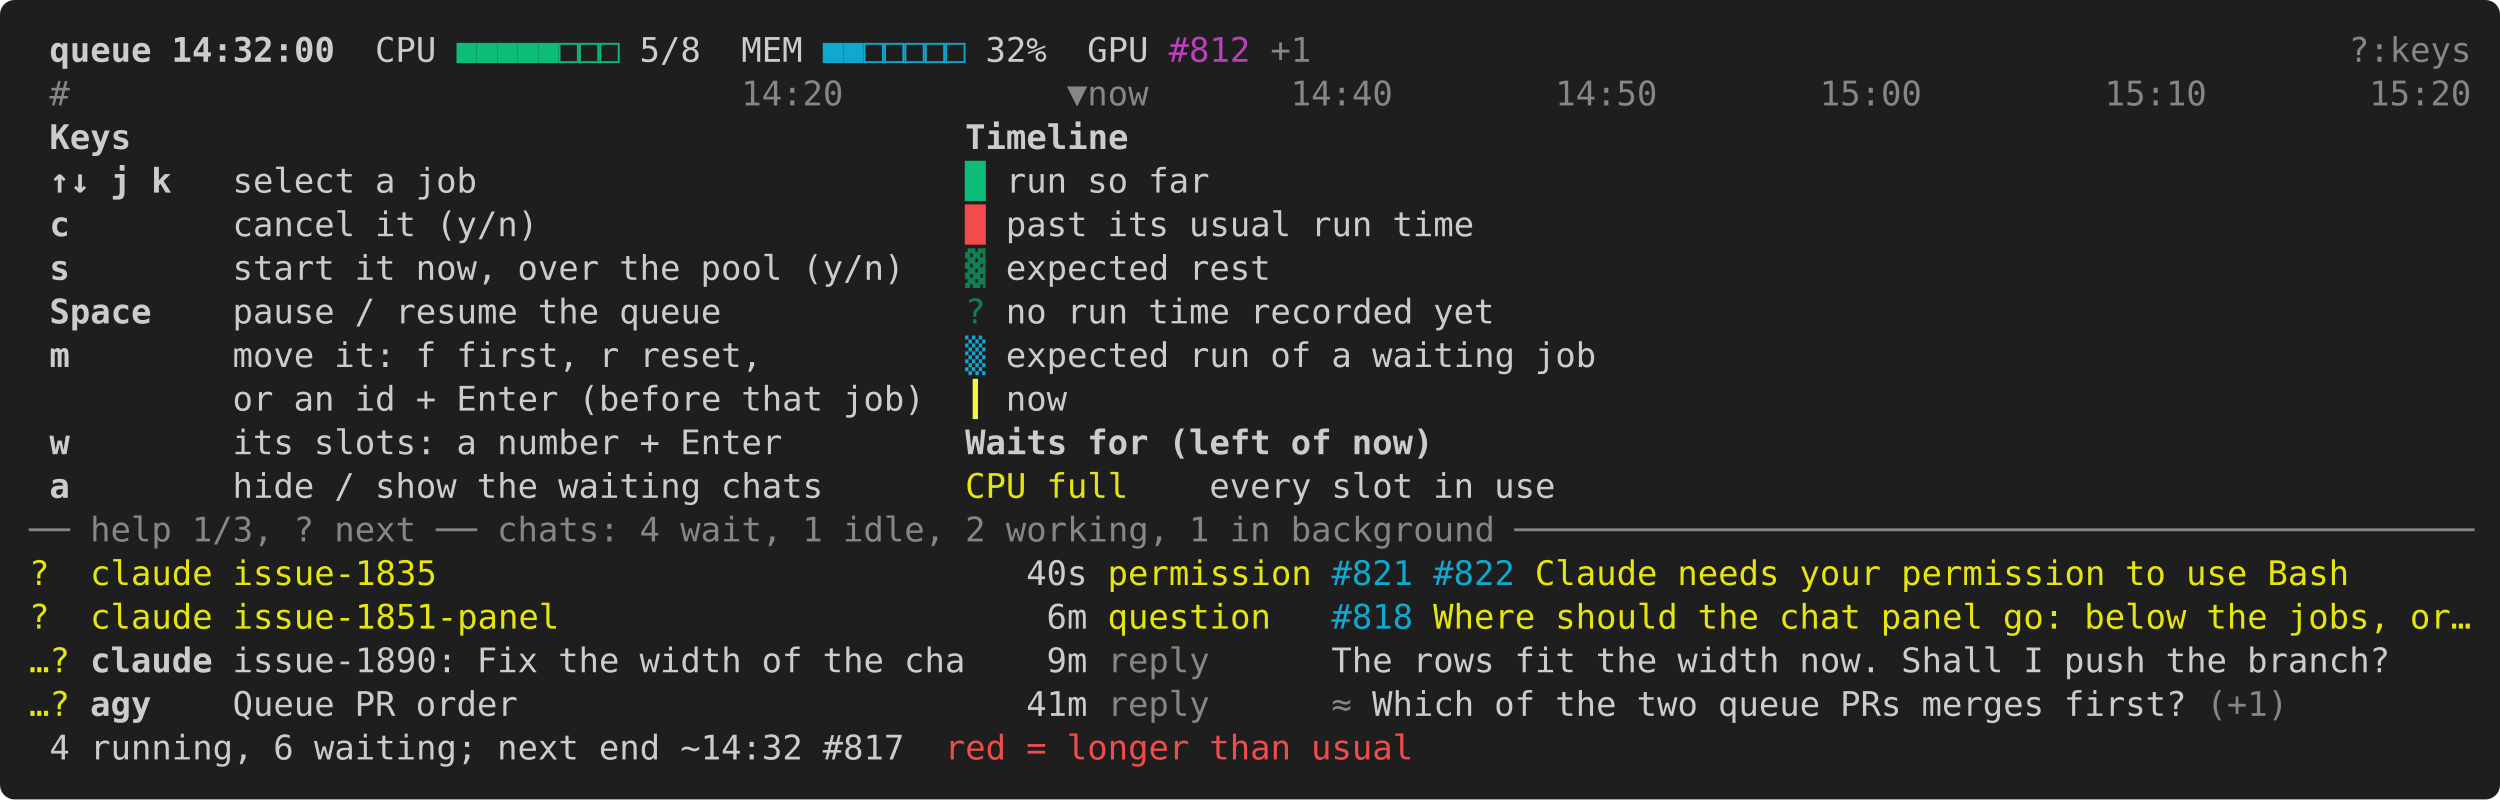
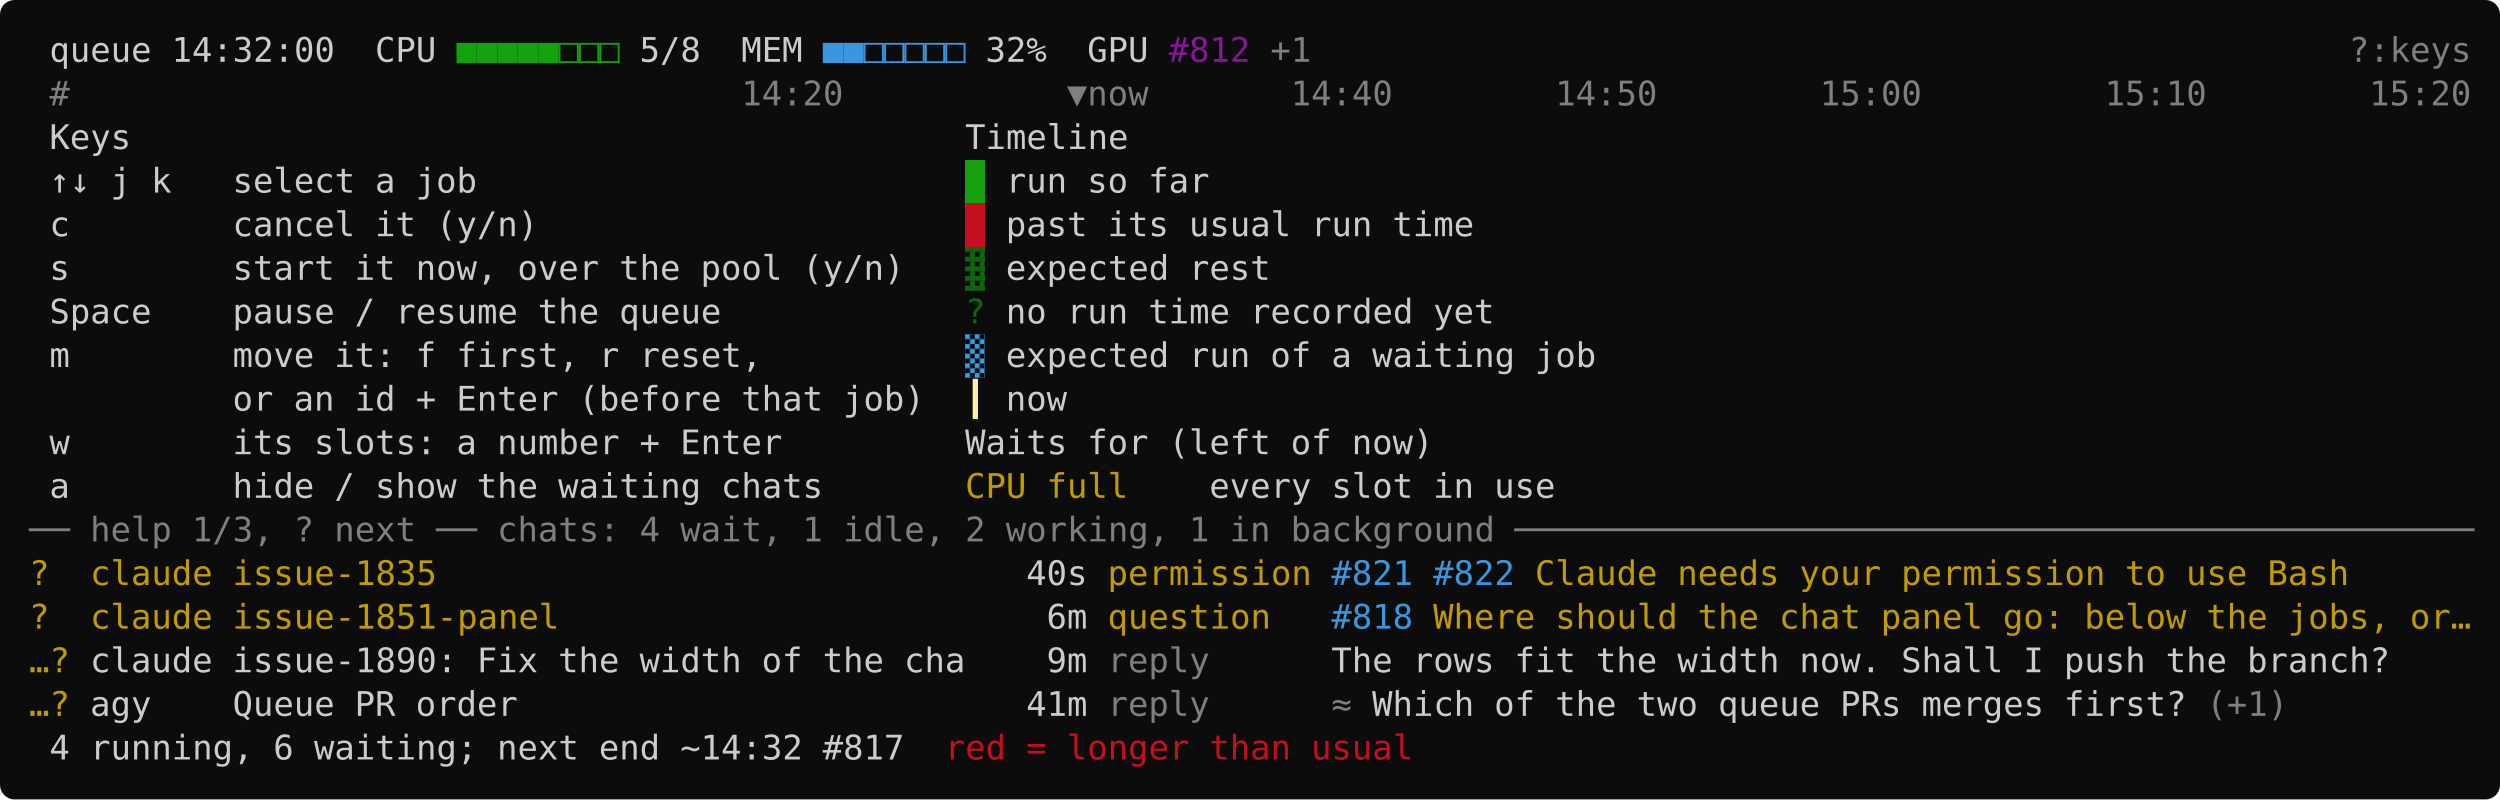
<svg xmlns="http://www.w3.org/2000/svg" width="1032" height="330" viewBox="0 0 1032 330">
-   <rect width="100%" height="100%" rx="6" fill="#1e1e1e" />
-   <g font-family="ui-monospace, SFMono-Regular, Menlo, Consolas, 'DejaVu Sans Mono', monospace" font-size="14">
+   <defs>
+     <pattern id="shade0" x="398.4" y="102" width="4" height="4" patternUnits="userSpaceOnUse" fill="#13a10e" fill-opacity="0.6">
+       <rect x="0" y="0" width="2" height="2" />
+       <rect x="2" y="2" width="2" height="2" />
+       <rect x="2" y="0" width="2" height="2" />
+     </pattern>
+     <pattern id="shade1" x="398.4" y="138" width="4" height="4" patternUnits="userSpaceOnUse" fill="#3a96dd">
+       <rect x="0" y="0" width="2" height="2" />
+       <rect x="2" y="2" width="2" height="2" />
+     </pattern>
+   </defs>
+   <rect width="100%" height="100%" rx="6" fill="#0c0c0c" />
+   <g shape-rendering="crispEdges">
+     <rect x="398.4" y="66" width="8.4" height="18" fill="#13a10e" />
+     <rect x="398.4" y="84" width="8.4" height="18" fill="#c50f1f" />
+     <rect x="398.4" y="102" width="8.4" height="18" fill="url(#shade0)" />
+     <rect x="398.4" y="138" width="8.4" height="18" fill="url(#shade1)" />
+   </g>
+   <g font-family="'Cascadia Mono', 'Cascadia Code', Consolas, ui-monospace, SFMono-Regular, Menlo, 'DejaVu Sans Mono', monospace" font-size="14">
    <text y="25.5">
-       <tspan x="20.4" textLength="42" lengthAdjust="spacingAndGlyphs" fill="#cccccc" font-weight="bold">queue</tspan>
-       <tspan x="70.8" textLength="67.2" lengthAdjust="spacingAndGlyphs" fill="#cccccc" font-weight="bold">14:32:00</tspan>
+       <tspan x="20.4" textLength="42" lengthAdjust="spacingAndGlyphs" fill="#cccccc">queue</tspan>
+       <tspan x="70.8" textLength="67.2" lengthAdjust="spacingAndGlyphs" fill="#cccccc">14:32:00</tspan>
      <tspan x="154.8" textLength="25.2" lengthAdjust="spacingAndGlyphs" fill="#cccccc">CPU</tspan>
-       <tspan x="188.4" textLength="67.2" lengthAdjust="spacingAndGlyphs" fill="#0dbc79">■■■■■□□□</tspan>
+       <tspan x="188.4" textLength="67.2" lengthAdjust="spacingAndGlyphs" fill="#13a10e">■■■■■□□□</tspan>
      <tspan x="264" textLength="25.2" lengthAdjust="spacingAndGlyphs" fill="#cccccc">5/8</tspan>
      <tspan x="306" textLength="25.2" lengthAdjust="spacingAndGlyphs" fill="#cccccc">MEM</tspan>
-       <tspan x="339.6" textLength="58.8" lengthAdjust="spacingAndGlyphs" fill="#11a8cd">■■□□□□□</tspan>
+       <tspan x="339.6" textLength="58.8" lengthAdjust="spacingAndGlyphs" fill="#3a96dd">■■□□□□□</tspan>
      <tspan x="406.8" textLength="25.2" lengthAdjust="spacingAndGlyphs" fill="#cccccc">32%</tspan>
      <tspan x="448.8" textLength="25.2" lengthAdjust="spacingAndGlyphs" fill="#cccccc">GPU</tspan>
-       <tspan x="482.4" textLength="33.6" lengthAdjust="spacingAndGlyphs" fill="#bc3fbc">#812</tspan>
+       <tspan x="482.4" textLength="33.6" lengthAdjust="spacingAndGlyphs" fill="#881798">#812</tspan>
      <tspan x="524.4" textLength="16.8" lengthAdjust="spacingAndGlyphs" fill="#cccccc" fill-opacity="0.6">+1</tspan>
      <tspan x="969.6" textLength="50.4" lengthAdjust="spacingAndGlyphs" fill="#cccccc" fill-opacity="0.6">?:keys</tspan>
    </text>
    <text y="43.5">
      <tspan x="20.4" textLength="8.4" lengthAdjust="spacingAndGlyphs" fill="#cccccc" fill-opacity="0.6">#</tspan>
      <tspan x="306" textLength="42" lengthAdjust="spacingAndGlyphs" fill="#cccccc" fill-opacity="0.6">14:20</tspan>
      <tspan x="440.4" textLength="33.6" lengthAdjust="spacingAndGlyphs" fill="#cccccc" fill-opacity="0.6">▼now</tspan>
      <tspan x="532.8" textLength="42" lengthAdjust="spacingAndGlyphs" fill="#cccccc" fill-opacity="0.6">14:40</tspan>
      <tspan x="642" textLength="42" lengthAdjust="spacingAndGlyphs" fill="#cccccc" fill-opacity="0.6">14:50</tspan>
      <tspan x="751.2" textLength="42" lengthAdjust="spacingAndGlyphs" fill="#cccccc" fill-opacity="0.6">15:00</tspan>
      <tspan x="868.8" textLength="42" lengthAdjust="spacingAndGlyphs" fill="#cccccc" fill-opacity="0.6">15:10</tspan>
      <tspan x="978" textLength="42" lengthAdjust="spacingAndGlyphs" fill="#cccccc" fill-opacity="0.6">15:20</tspan>
    </text>
    <text y="61.5">
-       <tspan x="20.4" textLength="33.6" lengthAdjust="spacingAndGlyphs" fill="#cccccc" font-weight="bold">Keys</tspan>
-       <tspan x="398.4" textLength="67.2" lengthAdjust="spacingAndGlyphs" fill="#cccccc" font-weight="bold">Timeline</tspan>
+       <tspan x="20.4" textLength="33.6" lengthAdjust="spacingAndGlyphs" fill="#cccccc">Keys</tspan>
+       <tspan x="398.4" textLength="67.2" lengthAdjust="spacingAndGlyphs" fill="#cccccc">Timeline</tspan>
    </text>
    <text y="79.5">
-       <tspan x="20.4" textLength="16.8" lengthAdjust="spacingAndGlyphs" fill="#cccccc" font-weight="bold">↑↓</tspan>
-       <tspan x="45.6" textLength="8.4" lengthAdjust="spacingAndGlyphs" fill="#cccccc" font-weight="bold">j</tspan>
-       <tspan x="62.4" textLength="8.4" lengthAdjust="spacingAndGlyphs" fill="#cccccc" font-weight="bold">k</tspan>
+       <tspan x="20.4" textLength="16.8" lengthAdjust="spacingAndGlyphs" fill="#cccccc">↑↓</tspan>
+       <tspan x="45.6" textLength="8.4" lengthAdjust="spacingAndGlyphs" fill="#cccccc">j</tspan>
+       <tspan x="62.4" textLength="8.4" lengthAdjust="spacingAndGlyphs" fill="#cccccc">k</tspan>
      <tspan x="96" textLength="50.4" lengthAdjust="spacingAndGlyphs" fill="#cccccc">select</tspan>
      <tspan x="154.8" textLength="8.4" lengthAdjust="spacingAndGlyphs" fill="#cccccc">a</tspan>
      <tspan x="171.6" textLength="25.2" lengthAdjust="spacingAndGlyphs" fill="#cccccc">job</tspan>
-       <tspan x="398.4" textLength="8.4" lengthAdjust="spacingAndGlyphs" fill="#0dbc79">█</tspan>
      <tspan x="415.2" textLength="25.2" lengthAdjust="spacingAndGlyphs" fill="#cccccc">run</tspan>
      <tspan x="448.8" textLength="16.8" lengthAdjust="spacingAndGlyphs" fill="#cccccc">so</tspan>
      <tspan x="474" textLength="25.2" lengthAdjust="spacingAndGlyphs" fill="#cccccc">far</tspan>
    </text>
    <text y="97.5">
-       <tspan x="20.4" textLength="8.4" lengthAdjust="spacingAndGlyphs" fill="#cccccc" font-weight="bold">c</tspan>
+       <tspan x="20.4" textLength="8.4" lengthAdjust="spacingAndGlyphs" fill="#cccccc">c</tspan>
      <tspan x="96" textLength="50.4" lengthAdjust="spacingAndGlyphs" fill="#cccccc">cancel</tspan>
      <tspan x="154.8" textLength="16.8" lengthAdjust="spacingAndGlyphs" fill="#cccccc">it</tspan>
      <tspan x="180" textLength="42" lengthAdjust="spacingAndGlyphs" fill="#cccccc">(y/n)</tspan>
-       <tspan x="398.4" textLength="8.4" lengthAdjust="spacingAndGlyphs" fill="#f14c4c">█</tspan>
      <tspan x="415.2" textLength="33.6" lengthAdjust="spacingAndGlyphs" fill="#cccccc">past</tspan>
      <tspan x="457.2" textLength="25.2" lengthAdjust="spacingAndGlyphs" fill="#cccccc">its</tspan>
      <tspan x="490.8" textLength="42" lengthAdjust="spacingAndGlyphs" fill="#cccccc">usual</tspan>
      <tspan x="541.2" textLength="25.2" lengthAdjust="spacingAndGlyphs" fill="#cccccc">run</tspan>
      <tspan x="574.8" textLength="33.6" lengthAdjust="spacingAndGlyphs" fill="#cccccc">time</tspan>
    </text>
    <text y="115.5">
-       <tspan x="20.4" textLength="8.4" lengthAdjust="spacingAndGlyphs" fill="#cccccc" font-weight="bold">s</tspan>
+       <tspan x="20.4" textLength="8.4" lengthAdjust="spacingAndGlyphs" fill="#cccccc">s</tspan>
      <tspan x="96" textLength="42" lengthAdjust="spacingAndGlyphs" fill="#cccccc">start</tspan>
      <tspan x="146.4" textLength="16.8" lengthAdjust="spacingAndGlyphs" fill="#cccccc">it</tspan>
      <tspan x="171.6" textLength="33.6" lengthAdjust="spacingAndGlyphs" fill="#cccccc">now,</tspan>
      <tspan x="213.6" textLength="33.6" lengthAdjust="spacingAndGlyphs" fill="#cccccc">over</tspan>
      <tspan x="255.6" textLength="25.2" lengthAdjust="spacingAndGlyphs" fill="#cccccc">the</tspan>
      <tspan x="289.2" textLength="33.6" lengthAdjust="spacingAndGlyphs" fill="#cccccc">pool</tspan>
      <tspan x="331.2" textLength="42" lengthAdjust="spacingAndGlyphs" fill="#cccccc">(y/n)</tspan>
-       <tspan x="398.4" textLength="8.4" lengthAdjust="spacingAndGlyphs" fill="#0dbc79" fill-opacity="0.6">▓</tspan>
      <tspan x="415.2" textLength="67.2" lengthAdjust="spacingAndGlyphs" fill="#cccccc">expected</tspan>
      <tspan x="490.8" textLength="33.6" lengthAdjust="spacingAndGlyphs" fill="#cccccc">rest</tspan>
    </text>
    <text y="133.5">
-       <tspan x="20.4" textLength="42" lengthAdjust="spacingAndGlyphs" fill="#cccccc" font-weight="bold">Space</tspan>
+       <tspan x="20.4" textLength="42" lengthAdjust="spacingAndGlyphs" fill="#cccccc">Space</tspan>
      <tspan x="96" textLength="42" lengthAdjust="spacingAndGlyphs" fill="#cccccc">pause</tspan>
      <tspan x="146.4" textLength="8.4" lengthAdjust="spacingAndGlyphs" fill="#cccccc">/</tspan>
      <tspan x="163.2" textLength="50.4" lengthAdjust="spacingAndGlyphs" fill="#cccccc">resume</tspan>
      <tspan x="222" textLength="25.2" lengthAdjust="spacingAndGlyphs" fill="#cccccc">the</tspan>
      <tspan x="255.6" textLength="42" lengthAdjust="spacingAndGlyphs" fill="#cccccc">queue</tspan>
-       <tspan x="398.4" textLength="8.4" lengthAdjust="spacingAndGlyphs" fill="#0dbc79" fill-opacity="0.6">?</tspan>
+       <tspan x="398.4" textLength="8.4" lengthAdjust="spacingAndGlyphs" fill="#13a10e" fill-opacity="0.6">?</tspan>
      <tspan x="415.2" textLength="16.8" lengthAdjust="spacingAndGlyphs" fill="#cccccc">no</tspan>
      <tspan x="440.4" textLength="25.2" lengthAdjust="spacingAndGlyphs" fill="#cccccc">run</tspan>
      <tspan x="474" textLength="33.6" lengthAdjust="spacingAndGlyphs" fill="#cccccc">time</tspan>
      <tspan x="516" textLength="67.2" lengthAdjust="spacingAndGlyphs" fill="#cccccc">recorded</tspan>
      <tspan x="591.6" textLength="25.2" lengthAdjust="spacingAndGlyphs" fill="#cccccc">yet</tspan>
    </text>
    <text y="151.5">
-       <tspan x="20.4" textLength="8.4" lengthAdjust="spacingAndGlyphs" fill="#cccccc" font-weight="bold">m</tspan>
+       <tspan x="20.4" textLength="8.4" lengthAdjust="spacingAndGlyphs" fill="#cccccc">m</tspan>
      <tspan x="96" textLength="33.6" lengthAdjust="spacingAndGlyphs" fill="#cccccc">move</tspan>
      <tspan x="138" textLength="25.2" lengthAdjust="spacingAndGlyphs" fill="#cccccc">it:</tspan>
      <tspan x="171.6" textLength="8.4" lengthAdjust="spacingAndGlyphs" fill="#cccccc">f</tspan>
      <tspan x="188.4" textLength="50.4" lengthAdjust="spacingAndGlyphs" fill="#cccccc">first,</tspan>
      <tspan x="247.2" textLength="8.4" lengthAdjust="spacingAndGlyphs" fill="#cccccc">r</tspan>
      <tspan x="264" textLength="50.4" lengthAdjust="spacingAndGlyphs" fill="#cccccc">reset,</tspan>
-       <tspan x="398.4" textLength="8.4" lengthAdjust="spacingAndGlyphs" fill="#11a8cd">▒</tspan>
      <tspan x="415.2" textLength="67.2" lengthAdjust="spacingAndGlyphs" fill="#cccccc">expected</tspan>
      <tspan x="490.8" textLength="25.2" lengthAdjust="spacingAndGlyphs" fill="#cccccc">run</tspan>
      <tspan x="524.4" textLength="16.8" lengthAdjust="spacingAndGlyphs" fill="#cccccc">of</tspan>
      <tspan x="549.6" textLength="8.4" lengthAdjust="spacingAndGlyphs" fill="#cccccc">a</tspan>
      <tspan x="566.4" textLength="58.8" lengthAdjust="spacingAndGlyphs" fill="#cccccc">waiting</tspan>
      <tspan x="633.6" textLength="25.2" lengthAdjust="spacingAndGlyphs" fill="#cccccc">job</tspan>
    </text>
    <text y="169.5">
      <tspan x="96" textLength="16.8" lengthAdjust="spacingAndGlyphs" fill="#cccccc">or</tspan>
      <tspan x="121.2" textLength="16.8" lengthAdjust="spacingAndGlyphs" fill="#cccccc">an</tspan>
      <tspan x="146.4" textLength="16.8" lengthAdjust="spacingAndGlyphs" fill="#cccccc">id</tspan>
      <tspan x="171.6" textLength="8.4" lengthAdjust="spacingAndGlyphs" fill="#cccccc">+</tspan>
      <tspan x="188.4" textLength="42" lengthAdjust="spacingAndGlyphs" fill="#cccccc">Enter</tspan>
      <tspan x="238.8" textLength="58.8" lengthAdjust="spacingAndGlyphs" fill="#cccccc">(before</tspan>
      <tspan x="306" textLength="33.6" lengthAdjust="spacingAndGlyphs" fill="#cccccc">that</tspan>
      <tspan x="348" textLength="33.6" lengthAdjust="spacingAndGlyphs" fill="#cccccc">job)</tspan>
-       <tspan x="398.4" textLength="8.4" lengthAdjust="spacingAndGlyphs" fill="#f5f543" font-weight="bold">┃</tspan>
+       <tspan x="398.4" textLength="8.4" lengthAdjust="spacingAndGlyphs" fill="#f9f1a5">┃</tspan>
      <tspan x="415.2" textLength="25.2" lengthAdjust="spacingAndGlyphs" fill="#cccccc">now</tspan>
    </text>
    <text y="187.5">
-       <tspan x="20.4" textLength="8.4" lengthAdjust="spacingAndGlyphs" fill="#cccccc" font-weight="bold">w</tspan>
+       <tspan x="20.4" textLength="8.4" lengthAdjust="spacingAndGlyphs" fill="#cccccc">w</tspan>
      <tspan x="96" textLength="25.2" lengthAdjust="spacingAndGlyphs" fill="#cccccc">its</tspan>
      <tspan x="129.6" textLength="50.4" lengthAdjust="spacingAndGlyphs" fill="#cccccc">slots:</tspan>
      <tspan x="188.4" textLength="8.4" lengthAdjust="spacingAndGlyphs" fill="#cccccc">a</tspan>
      <tspan x="205.2" textLength="50.4" lengthAdjust="spacingAndGlyphs" fill="#cccccc">number</tspan>
      <tspan x="264" textLength="8.4" lengthAdjust="spacingAndGlyphs" fill="#cccccc">+</tspan>
      <tspan x="280.8" textLength="42" lengthAdjust="spacingAndGlyphs" fill="#cccccc">Enter</tspan>
-       <tspan x="398.4" textLength="42" lengthAdjust="spacingAndGlyphs" fill="#cccccc" font-weight="bold">Waits</tspan>
-       <tspan x="448.8" textLength="25.2" lengthAdjust="spacingAndGlyphs" fill="#cccccc" font-weight="bold">for</tspan>
-       <tspan x="482.4" textLength="42" lengthAdjust="spacingAndGlyphs" fill="#cccccc" font-weight="bold">(left</tspan>
-       <tspan x="532.8" textLength="16.8" lengthAdjust="spacingAndGlyphs" fill="#cccccc" font-weight="bold">of</tspan>
-       <tspan x="558" textLength="33.6" lengthAdjust="spacingAndGlyphs" fill="#cccccc" font-weight="bold">now)</tspan>
+       <tspan x="398.4" textLength="42" lengthAdjust="spacingAndGlyphs" fill="#cccccc">Waits</tspan>
+       <tspan x="448.8" textLength="25.2" lengthAdjust="spacingAndGlyphs" fill="#cccccc">for</tspan>
+       <tspan x="482.4" textLength="42" lengthAdjust="spacingAndGlyphs" fill="#cccccc">(left</tspan>
+       <tspan x="532.8" textLength="16.8" lengthAdjust="spacingAndGlyphs" fill="#cccccc">of</tspan>
+       <tspan x="558" textLength="33.6" lengthAdjust="spacingAndGlyphs" fill="#cccccc">now)</tspan>
    </text>
    <text y="205.5">
-       <tspan x="20.4" textLength="8.4" lengthAdjust="spacingAndGlyphs" fill="#cccccc" font-weight="bold">a</tspan>
+       <tspan x="20.4" textLength="8.4" lengthAdjust="spacingAndGlyphs" fill="#cccccc">a</tspan>
      <tspan x="96" textLength="33.6" lengthAdjust="spacingAndGlyphs" fill="#cccccc">hide</tspan>
      <tspan x="138" textLength="8.4" lengthAdjust="spacingAndGlyphs" fill="#cccccc">/</tspan>
      <tspan x="154.8" textLength="33.6" lengthAdjust="spacingAndGlyphs" fill="#cccccc">show</tspan>
      <tspan x="196.8" textLength="25.2" lengthAdjust="spacingAndGlyphs" fill="#cccccc">the</tspan>
      <tspan x="230.4" textLength="58.8" lengthAdjust="spacingAndGlyphs" fill="#cccccc">waiting</tspan>
      <tspan x="297.6" textLength="42" lengthAdjust="spacingAndGlyphs" fill="#cccccc">chats</tspan>
-       <tspan x="398.4" textLength="25.2" lengthAdjust="spacingAndGlyphs" fill="#e5e510">CPU</tspan>
-       <tspan x="432" textLength="33.6" lengthAdjust="spacingAndGlyphs" fill="#e5e510">full</tspan>
+       <tspan x="398.4" textLength="25.2" lengthAdjust="spacingAndGlyphs" fill="#c19c00">CPU</tspan>
+       <tspan x="432" textLength="33.6" lengthAdjust="spacingAndGlyphs" fill="#c19c00">full</tspan>
      <tspan x="499.2" textLength="42" lengthAdjust="spacingAndGlyphs" fill="#cccccc">every</tspan>
      <tspan x="549.6" textLength="33.6" lengthAdjust="spacingAndGlyphs" fill="#cccccc">slot</tspan>
      <tspan x="591.6" textLength="16.8" lengthAdjust="spacingAndGlyphs" fill="#cccccc">in</tspan>
      <tspan x="616.8" textLength="25.2" lengthAdjust="spacingAndGlyphs" fill="#cccccc">use</tspan>
    </text>
    <text y="223.5">
      <tspan x="12" textLength="16.8" lengthAdjust="spacingAndGlyphs" fill="#cccccc" fill-opacity="0.6">──</tspan>
      <tspan x="37.2" textLength="33.6" lengthAdjust="spacingAndGlyphs" fill="#cccccc" fill-opacity="0.6">help</tspan>
      <tspan x="79.2" textLength="33.6" lengthAdjust="spacingAndGlyphs" fill="#cccccc" fill-opacity="0.6">1/3,</tspan>
      <tspan x="121.2" textLength="8.4" lengthAdjust="spacingAndGlyphs" fill="#cccccc" fill-opacity="0.6">?</tspan>
      <tspan x="138" textLength="33.6" lengthAdjust="spacingAndGlyphs" fill="#cccccc" fill-opacity="0.6">next</tspan>
      <tspan x="180" textLength="16.8" lengthAdjust="spacingAndGlyphs" fill="#cccccc" fill-opacity="0.6">──</tspan>
      <tspan x="205.2" textLength="50.4" lengthAdjust="spacingAndGlyphs" fill="#cccccc" fill-opacity="0.6">chats:</tspan>
      <tspan x="264" textLength="8.4" lengthAdjust="spacingAndGlyphs" fill="#cccccc" fill-opacity="0.6">4</tspan>
      <tspan x="280.8" textLength="42" lengthAdjust="spacingAndGlyphs" fill="#cccccc" fill-opacity="0.6">wait,</tspan>
      <tspan x="331.2" textLength="8.4" lengthAdjust="spacingAndGlyphs" fill="#cccccc" fill-opacity="0.6">1</tspan>
      <tspan x="348" textLength="42" lengthAdjust="spacingAndGlyphs" fill="#cccccc" fill-opacity="0.6">idle,</tspan>
      <tspan x="398.4" textLength="8.4" lengthAdjust="spacingAndGlyphs" fill="#cccccc" fill-opacity="0.6">2</tspan>
      <tspan x="415.2" textLength="67.2" lengthAdjust="spacingAndGlyphs" fill="#cccccc" fill-opacity="0.6">working,</tspan>
      <tspan x="490.8" textLength="8.4" lengthAdjust="spacingAndGlyphs" fill="#cccccc" fill-opacity="0.6">1</tspan>
      <tspan x="507.6" textLength="16.8" lengthAdjust="spacingAndGlyphs" fill="#cccccc" fill-opacity="0.6">in</tspan>
      <tspan x="532.8" textLength="84" lengthAdjust="spacingAndGlyphs" fill="#cccccc" fill-opacity="0.6">background</tspan>
      <tspan x="625.2" textLength="394.8" lengthAdjust="spacingAndGlyphs" fill="#cccccc" fill-opacity="0.6">───────────────────────────────────────────────</tspan>
    </text>
    <text y="241.5">
-       <tspan x="12" textLength="8.4" lengthAdjust="spacingAndGlyphs" fill="#e5e510">?</tspan>
-       <tspan x="37.2" textLength="50.4" lengthAdjust="spacingAndGlyphs" fill="#e5e510">claude</tspan>
-       <tspan x="96" textLength="84" lengthAdjust="spacingAndGlyphs" fill="#e5e510">issue-1835</tspan>
+       <tspan x="12" textLength="8.4" lengthAdjust="spacingAndGlyphs" fill="#c19c00">?</tspan>
+       <tspan x="37.2" textLength="50.4" lengthAdjust="spacingAndGlyphs" fill="#c19c00">claude</tspan>
+       <tspan x="96" textLength="84" lengthAdjust="spacingAndGlyphs" fill="#c19c00">issue-1835</tspan>
      <tspan x="423.6" textLength="25.2" lengthAdjust="spacingAndGlyphs" fill="#cccccc">40s</tspan>
-       <tspan x="457.2" textLength="84" lengthAdjust="spacingAndGlyphs" fill="#e5e510">permission</tspan>
-       <tspan x="549.6" textLength="33.6" lengthAdjust="spacingAndGlyphs" fill="#11a8cd">#821</tspan>
-       <tspan x="591.6" textLength="33.6" lengthAdjust="spacingAndGlyphs" fill="#11a8cd">#822</tspan>
-       <tspan x="633.6" textLength="50.4" lengthAdjust="spacingAndGlyphs" fill="#e5e510">Claude</tspan>
-       <tspan x="692.4" textLength="42" lengthAdjust="spacingAndGlyphs" fill="#e5e510">needs</tspan>
-       <tspan x="742.8" textLength="33.6" lengthAdjust="spacingAndGlyphs" fill="#e5e510">your</tspan>
-       <tspan x="784.8" textLength="84" lengthAdjust="spacingAndGlyphs" fill="#e5e510">permission</tspan>
-       <tspan x="877.2" textLength="16.8" lengthAdjust="spacingAndGlyphs" fill="#e5e510">to</tspan>
-       <tspan x="902.4" textLength="25.2" lengthAdjust="spacingAndGlyphs" fill="#e5e510">use</tspan>
-       <tspan x="936" textLength="33.6" lengthAdjust="spacingAndGlyphs" fill="#e5e510">Bash</tspan>
+       <tspan x="457.2" textLength="84" lengthAdjust="spacingAndGlyphs" fill="#c19c00">permission</tspan>
+       <tspan x="549.6" textLength="33.6" lengthAdjust="spacingAndGlyphs" fill="#3a96dd">#821</tspan>
+       <tspan x="591.6" textLength="33.6" lengthAdjust="spacingAndGlyphs" fill="#3a96dd">#822</tspan>
+       <tspan x="633.6" textLength="50.4" lengthAdjust="spacingAndGlyphs" fill="#c19c00">Claude</tspan>
+       <tspan x="692.4" textLength="42" lengthAdjust="spacingAndGlyphs" fill="#c19c00">needs</tspan>
+       <tspan x="742.8" textLength="33.6" lengthAdjust="spacingAndGlyphs" fill="#c19c00">your</tspan>
+       <tspan x="784.8" textLength="84" lengthAdjust="spacingAndGlyphs" fill="#c19c00">permission</tspan>
+       <tspan x="877.2" textLength="16.8" lengthAdjust="spacingAndGlyphs" fill="#c19c00">to</tspan>
+       <tspan x="902.4" textLength="25.2" lengthAdjust="spacingAndGlyphs" fill="#c19c00">use</tspan>
+       <tspan x="936" textLength="33.6" lengthAdjust="spacingAndGlyphs" fill="#c19c00">Bash</tspan>
    </text>
    <text y="259.5">
-       <tspan x="12" textLength="8.4" lengthAdjust="spacingAndGlyphs" fill="#e5e510">?</tspan>
-       <tspan x="37.2" textLength="50.4" lengthAdjust="spacingAndGlyphs" fill="#e5e510">claude</tspan>
-       <tspan x="96" textLength="134.4" lengthAdjust="spacingAndGlyphs" fill="#e5e510">issue-1851-panel</tspan>
+       <tspan x="12" textLength="8.4" lengthAdjust="spacingAndGlyphs" fill="#c19c00">?</tspan>
+       <tspan x="37.2" textLength="50.4" lengthAdjust="spacingAndGlyphs" fill="#c19c00">claude</tspan>
+       <tspan x="96" textLength="134.4" lengthAdjust="spacingAndGlyphs" fill="#c19c00">issue-1851-panel</tspan>
      <tspan x="432" textLength="16.8" lengthAdjust="spacingAndGlyphs" fill="#cccccc">6m</tspan>
-       <tspan x="457.2" textLength="67.2" lengthAdjust="spacingAndGlyphs" fill="#e5e510">question</tspan>
-       <tspan x="549.6" textLength="33.6" lengthAdjust="spacingAndGlyphs" fill="#11a8cd">#818</tspan>
-       <tspan x="591.6" textLength="42" lengthAdjust="spacingAndGlyphs" fill="#e5e510">Where</tspan>
-       <tspan x="642" textLength="50.4" lengthAdjust="spacingAndGlyphs" fill="#e5e510">should</tspan>
-       <tspan x="700.8" textLength="25.2" lengthAdjust="spacingAndGlyphs" fill="#e5e510">the</tspan>
-       <tspan x="734.4" textLength="33.6" lengthAdjust="spacingAndGlyphs" fill="#e5e510">chat</tspan>
-       <tspan x="776.4" textLength="42" lengthAdjust="spacingAndGlyphs" fill="#e5e510">panel</tspan>
-       <tspan x="826.8" textLength="25.2" lengthAdjust="spacingAndGlyphs" fill="#e5e510">go:</tspan>
-       <tspan x="860.4" textLength="42" lengthAdjust="spacingAndGlyphs" fill="#e5e510">below</tspan>
-       <tspan x="910.8" textLength="25.2" lengthAdjust="spacingAndGlyphs" fill="#e5e510">the</tspan>
-       <tspan x="944.4" textLength="42" lengthAdjust="spacingAndGlyphs" fill="#e5e510">jobs,</tspan>
-       <tspan x="994.8" textLength="25.2" lengthAdjust="spacingAndGlyphs" fill="#e5e510">or…</tspan>
+       <tspan x="457.2" textLength="67.2" lengthAdjust="spacingAndGlyphs" fill="#c19c00">question</tspan>
+       <tspan x="549.6" textLength="33.6" lengthAdjust="spacingAndGlyphs" fill="#3a96dd">#818</tspan>
+       <tspan x="591.6" textLength="42" lengthAdjust="spacingAndGlyphs" fill="#c19c00">Where</tspan>
+       <tspan x="642" textLength="50.4" lengthAdjust="spacingAndGlyphs" fill="#c19c00">should</tspan>
+       <tspan x="700.8" textLength="25.2" lengthAdjust="spacingAndGlyphs" fill="#c19c00">the</tspan>
+       <tspan x="734.4" textLength="33.6" lengthAdjust="spacingAndGlyphs" fill="#c19c00">chat</tspan>
+       <tspan x="776.4" textLength="42" lengthAdjust="spacingAndGlyphs" fill="#c19c00">panel</tspan>
+       <tspan x="826.8" textLength="25.2" lengthAdjust="spacingAndGlyphs" fill="#c19c00">go:</tspan>
+       <tspan x="860.4" textLength="42" lengthAdjust="spacingAndGlyphs" fill="#c19c00">below</tspan>
+       <tspan x="910.8" textLength="25.2" lengthAdjust="spacingAndGlyphs" fill="#c19c00">the</tspan>
+       <tspan x="944.4" textLength="42" lengthAdjust="spacingAndGlyphs" fill="#c19c00">jobs,</tspan>
+       <tspan x="994.8" textLength="25.2" lengthAdjust="spacingAndGlyphs" fill="#c19c00">or…</tspan>
    </text>
    <text y="277.5">
-       <tspan x="12" textLength="16.8" lengthAdjust="spacingAndGlyphs" fill="#e5e510">…?</tspan>
-       <tspan x="37.2" textLength="50.4" lengthAdjust="spacingAndGlyphs" fill="#cccccc" font-weight="bold">claude</tspan>
+       <tspan x="12" textLength="16.8" lengthAdjust="spacingAndGlyphs" fill="#c19c00">…?</tspan>
+       <tspan x="37.2" textLength="50.4" lengthAdjust="spacingAndGlyphs" fill="#cccccc">claude</tspan>
      <tspan x="96" textLength="92.4" lengthAdjust="spacingAndGlyphs" fill="#cccccc">issue-1890:</tspan>
      <tspan x="196.8" textLength="25.2" lengthAdjust="spacingAndGlyphs" fill="#cccccc">Fix</tspan>
      <tspan x="230.4" textLength="25.2" lengthAdjust="spacingAndGlyphs" fill="#cccccc">the</tspan>
      <tspan x="264" textLength="42" lengthAdjust="spacingAndGlyphs" fill="#cccccc">width</tspan>
      <tspan x="314.4" textLength="16.8" lengthAdjust="spacingAndGlyphs" fill="#cccccc">of</tspan>
      <tspan x="339.6" textLength="25.2" lengthAdjust="spacingAndGlyphs" fill="#cccccc">the</tspan>
      <tspan x="373.2" textLength="25.2" lengthAdjust="spacingAndGlyphs" fill="#cccccc">cha</tspan>
      <tspan x="432" textLength="16.8" lengthAdjust="spacingAndGlyphs" fill="#cccccc">9m</tspan>
      <tspan x="457.2" textLength="42" lengthAdjust="spacingAndGlyphs" fill="#cccccc" fill-opacity="0.6">reply</tspan>
      <tspan x="549.6" textLength="25.2" lengthAdjust="spacingAndGlyphs" fill="#cccccc">The</tspan>
      <tspan x="583.2" textLength="33.6" lengthAdjust="spacingAndGlyphs" fill="#cccccc">rows</tspan>
      <tspan x="625.2" textLength="25.2" lengthAdjust="spacingAndGlyphs" fill="#cccccc">fit</tspan>
      <tspan x="658.8" textLength="25.2" lengthAdjust="spacingAndGlyphs" fill="#cccccc">the</tspan>
      <tspan x="692.4" textLength="42" lengthAdjust="spacingAndGlyphs" fill="#cccccc">width</tspan>
      <tspan x="742.8" textLength="33.6" lengthAdjust="spacingAndGlyphs" fill="#cccccc">now.</tspan>
      <tspan x="784.8" textLength="42" lengthAdjust="spacingAndGlyphs" fill="#cccccc">Shall</tspan>
      <tspan x="835.2" textLength="8.4" lengthAdjust="spacingAndGlyphs" fill="#cccccc">I</tspan>
      <tspan x="852" textLength="33.6" lengthAdjust="spacingAndGlyphs" fill="#cccccc">push</tspan>
      <tspan x="894" textLength="25.2" lengthAdjust="spacingAndGlyphs" fill="#cccccc">the</tspan>
      <tspan x="927.6" textLength="58.8" lengthAdjust="spacingAndGlyphs" fill="#cccccc">branch?</tspan>
    </text>
    <text y="295.5">
-       <tspan x="12" textLength="16.8" lengthAdjust="spacingAndGlyphs" fill="#e5e510">…?</tspan>
-       <tspan x="37.2" textLength="25.2" lengthAdjust="spacingAndGlyphs" fill="#cccccc" font-weight="bold">agy</tspan>
+       <tspan x="12" textLength="16.8" lengthAdjust="spacingAndGlyphs" fill="#c19c00">…?</tspan>
+       <tspan x="37.2" textLength="25.2" lengthAdjust="spacingAndGlyphs" fill="#cccccc">agy</tspan>
      <tspan x="96" textLength="42" lengthAdjust="spacingAndGlyphs" fill="#cccccc">Queue</tspan>
      <tspan x="146.4" textLength="16.8" lengthAdjust="spacingAndGlyphs" fill="#cccccc">PR</tspan>
      <tspan x="171.6" textLength="42" lengthAdjust="spacingAndGlyphs" fill="#cccccc">order</tspan>
      <tspan x="423.6" textLength="25.2" lengthAdjust="spacingAndGlyphs" fill="#cccccc">41m</tspan>
      <tspan x="457.2" textLength="42" lengthAdjust="spacingAndGlyphs" fill="#cccccc" fill-opacity="0.6">reply</tspan>
      <tspan x="549.6" textLength="8.4" lengthAdjust="spacingAndGlyphs" fill="#cccccc" fill-opacity="0.6">≈</tspan>
      <tspan x="566.4" textLength="42" lengthAdjust="spacingAndGlyphs" fill="#cccccc">Which</tspan>
      <tspan x="616.8" textLength="16.8" lengthAdjust="spacingAndGlyphs" fill="#cccccc">of</tspan>
      <tspan x="642" textLength="25.2" lengthAdjust="spacingAndGlyphs" fill="#cccccc">the</tspan>
      <tspan x="675.6" textLength="25.2" lengthAdjust="spacingAndGlyphs" fill="#cccccc">two</tspan>
      <tspan x="709.2" textLength="42" lengthAdjust="spacingAndGlyphs" fill="#cccccc">queue</tspan>
      <tspan x="759.6" textLength="25.2" lengthAdjust="spacingAndGlyphs" fill="#cccccc">PRs</tspan>
      <tspan x="793.2" textLength="50.4" lengthAdjust="spacingAndGlyphs" fill="#cccccc">merges</tspan>
      <tspan x="852" textLength="50.4" lengthAdjust="spacingAndGlyphs" fill="#cccccc">first?</tspan>
      <tspan x="910.8" textLength="33.6" lengthAdjust="spacingAndGlyphs" fill="#cccccc" fill-opacity="0.6">(+1)</tspan>
    </text>
    <text y="313.5">
      <tspan x="20.4" textLength="8.4" lengthAdjust="spacingAndGlyphs" fill="#cccccc">4</tspan>
      <tspan x="37.2" textLength="67.2" lengthAdjust="spacingAndGlyphs" fill="#cccccc">running,</tspan>
      <tspan x="112.8" textLength="8.4" lengthAdjust="spacingAndGlyphs" fill="#cccccc">6</tspan>
      <tspan x="129.6" textLength="67.2" lengthAdjust="spacingAndGlyphs" fill="#cccccc">waiting;</tspan>
      <tspan x="205.2" textLength="33.6" lengthAdjust="spacingAndGlyphs" fill="#cccccc">next</tspan>
      <tspan x="247.2" textLength="25.2" lengthAdjust="spacingAndGlyphs" fill="#cccccc">end</tspan>
      <tspan x="280.8" textLength="50.4" lengthAdjust="spacingAndGlyphs" fill="#cccccc">~14:32</tspan>
      <tspan x="339.6" textLength="33.6" lengthAdjust="spacingAndGlyphs" fill="#cccccc">#817</tspan>
-       <tspan x="390" textLength="25.2" lengthAdjust="spacingAndGlyphs" fill="#f14c4c">red</tspan>
-       <tspan x="423.6" textLength="8.4" lengthAdjust="spacingAndGlyphs" fill="#f14c4c">=</tspan>
-       <tspan x="440.4" textLength="50.4" lengthAdjust="spacingAndGlyphs" fill="#f14c4c">longer</tspan>
-       <tspan x="499.2" textLength="33.6" lengthAdjust="spacingAndGlyphs" fill="#f14c4c">than</tspan>
-       <tspan x="541.2" textLength="42" lengthAdjust="spacingAndGlyphs" fill="#f14c4c">usual</tspan>
+       <tspan x="390" textLength="25.2" lengthAdjust="spacingAndGlyphs" fill="#c50f1f">red</tspan>
+       <tspan x="423.6" textLength="8.4" lengthAdjust="spacingAndGlyphs" fill="#c50f1f">=</tspan>
+       <tspan x="440.4" textLength="50.4" lengthAdjust="spacingAndGlyphs" fill="#c50f1f">longer</tspan>
+       <tspan x="499.2" textLength="33.6" lengthAdjust="spacingAndGlyphs" fill="#c50f1f">than</tspan>
+       <tspan x="541.2" textLength="42" lengthAdjust="spacingAndGlyphs" fill="#c50f1f">usual</tspan>
    </text>
  </g>
</svg>
